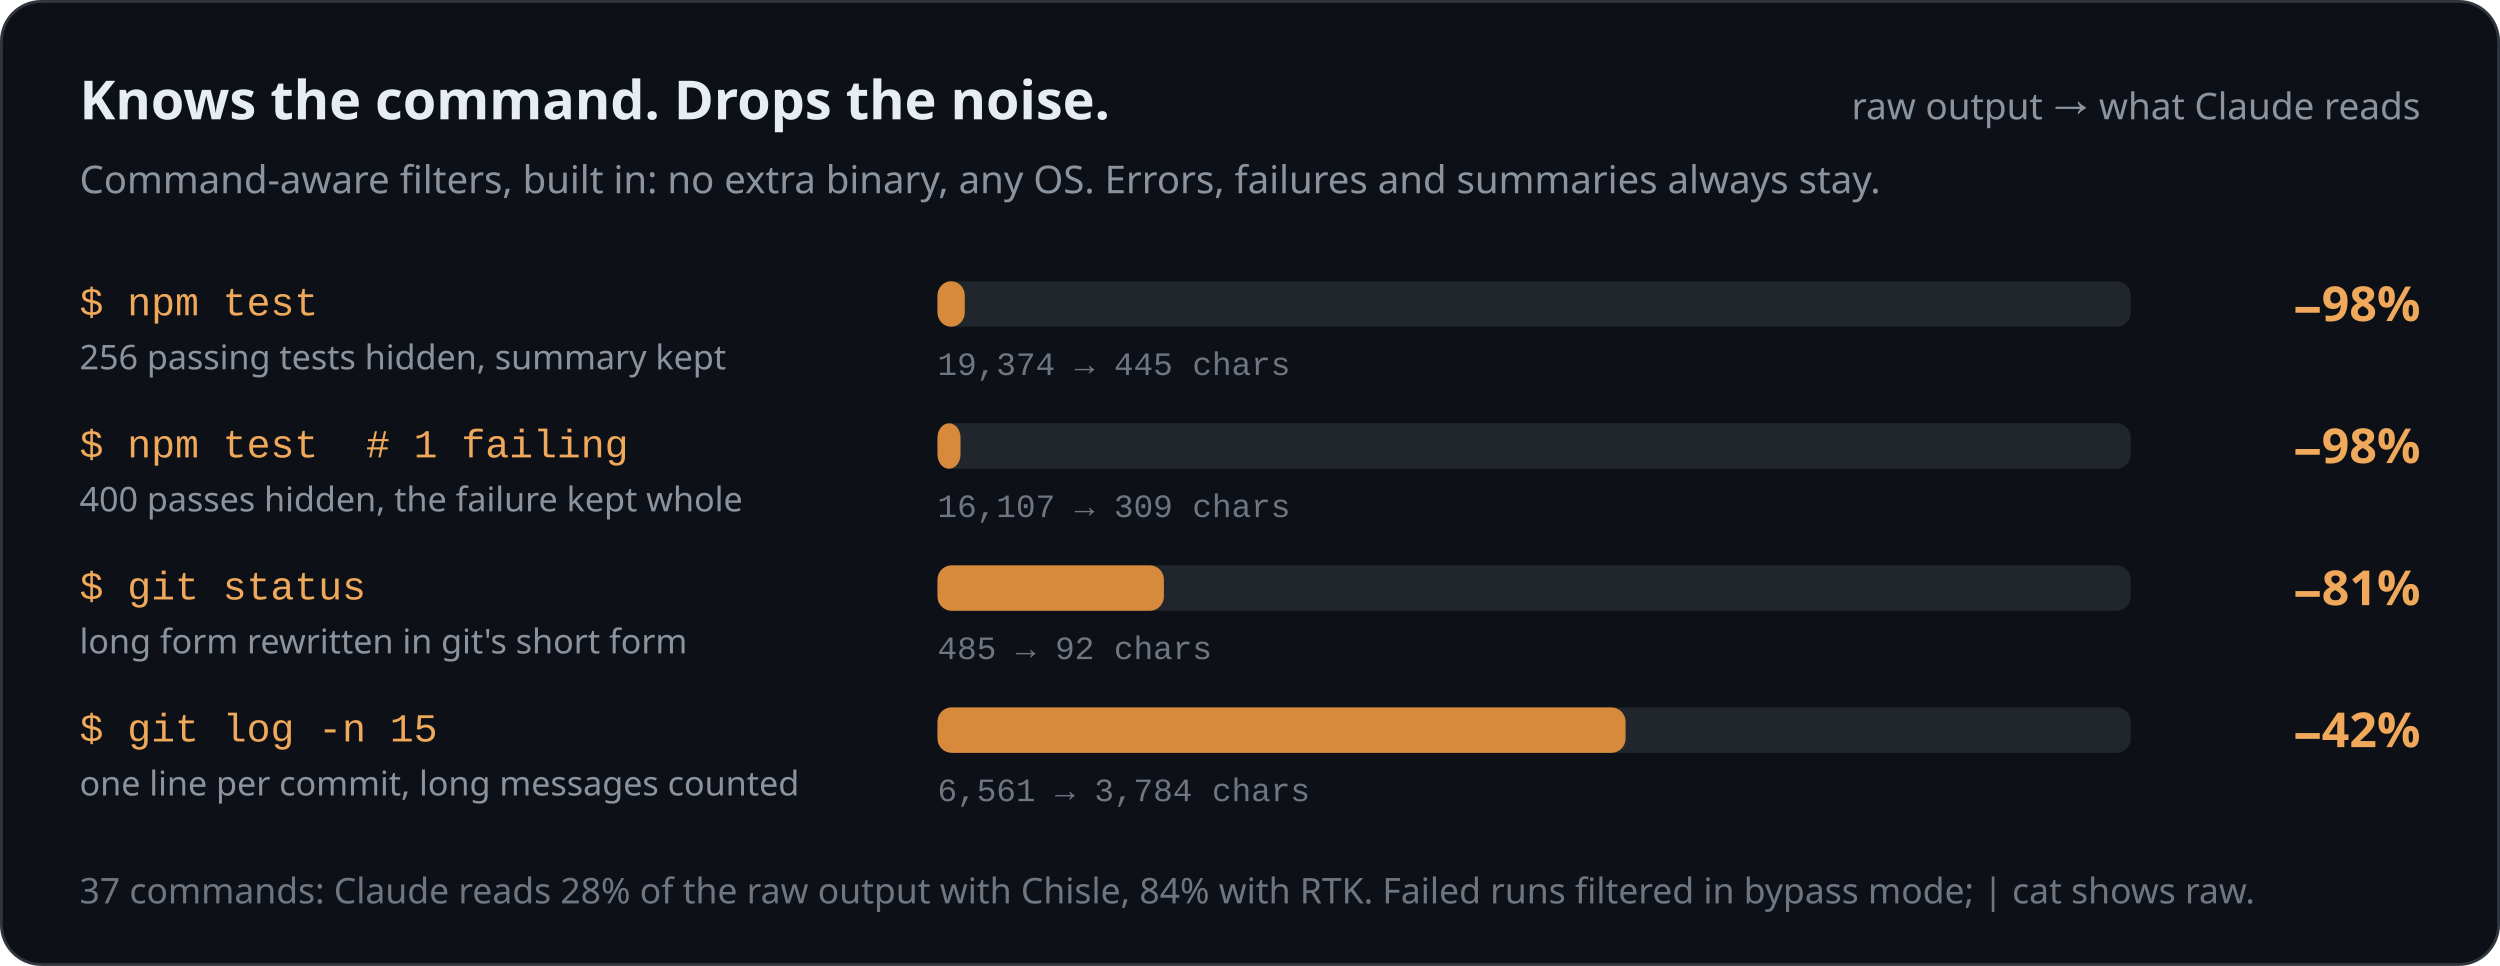
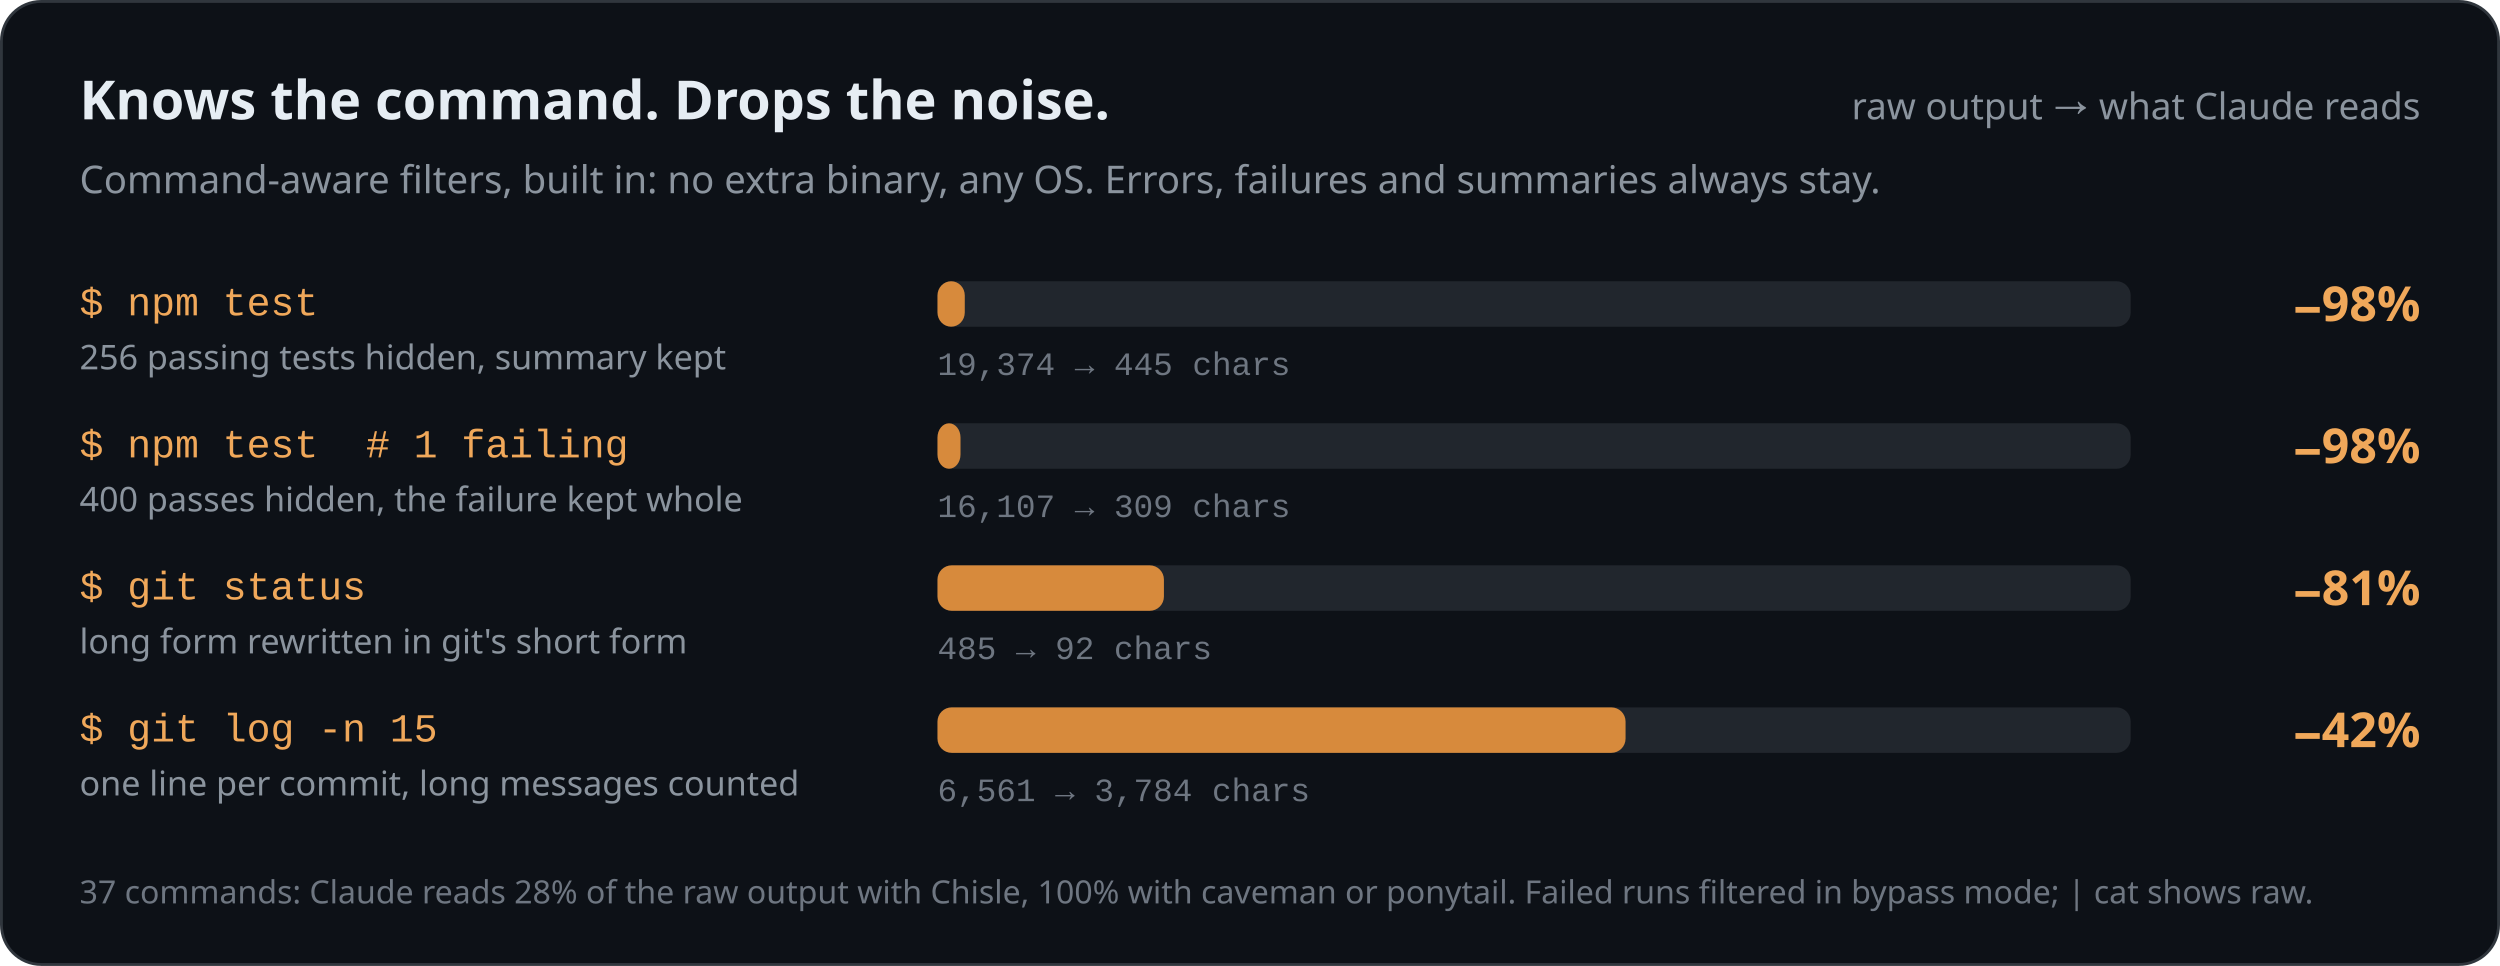
- <svg xmlns="http://www.w3.org/2000/svg" width="880" height="340" viewBox="0 0 880 340" font-family="-apple-system,BlinkMacSystemFont,'Segoe UI','Noto Sans',Helvetica,Arial,sans-serif" xml:space="preserve" role="img" aria-label="Command-aware filters on real output, raw characters to what Claude reads: npm test 19,374 to 445 (98% less), a failing npm test 16,107 to 309 (98% less), git status 485 to 92 (81% less), git log -n 15 6,561 to 3,784 (42% less). Across 37 commands Claude reads 28% of the raw output with Chisle and 84% with RTK. Errors, failures and summaries always stay.">
+ <svg xmlns="http://www.w3.org/2000/svg" width="880" height="340" viewBox="0 0 880 340" font-family="-apple-system,BlinkMacSystemFont,'Segoe UI','Noto Sans',Helvetica,Arial,sans-serif" xml:space="preserve" role="img" aria-label="Command-aware filters on real output, raw characters to what Claude reads: npm test 19,374 to 445 (98% less), a failing npm test 16,107 to 309 (98% less), git status 485 to 92 (81% less), git log -n 15 6,561 to 3,784 (42% less). Across 37 commands Claude reads 28% of the raw output with Chisle and 100% with caveman or ponytail, which never touch tool output. Errors, failures and summaries always stay.">
  <rect x="0.5" y="0.5" width="879" height="339" rx="14" fill="#0d1117" stroke="#30363d" />
  <text x="28" y="42" font-size="19" font-weight="700" fill="#e6edf3">Knows the command. Drops the noise.</text>
  <text x="852" y="42" font-size="13" fill="#8b949e" text-anchor="end">raw output → what Claude reads</text>
  <text x="28" y="68" font-size="13.5" fill="#8b949e">Command-aware filters, built in: no extra binary, any OS. Errors, failures and summaries always stay.</text>
  <text x="28" y="111" font-family="ui-monospace,SFMono-Regular,'SF Mono',Menlo,Consolas,'Liberation Mono',monospace" font-size="14" fill="#f0a85a">$ npm test</text>
  <text x="28" y="130" font-size="12" fill="#8b949e">256 passing tests hidden, summary kept</text>
  <rect x="330" y="99" width="420" height="16" rx="5" fill="#484f58" fill-opacity="0.35" />
  <rect x="330" y="99" width="9.6" height="16" rx="5" fill="#d78a3c">
    <animate attributeName="width" values="420;420;9.6;9.6;420;420" keyTimes="0;0.089;0.2;0.944;0.983;1" dur="9s" repeatCount="indefinite" calcMode="spline" keySplines="0.4 0 0.2 1;0.4 0 0.2 1;0.4 0 0.2 1;0.4 0 0.2 1;0.4 0 0.2 1" />
  </rect>
  <text x="330" y="132" font-family="ui-monospace,SFMono-Regular,'SF Mono',Menlo,Consolas,'Liberation Mono',monospace" font-size="11.5" fill="#6e7681">19,374 → 445 chars</text>
  <text x="852" y="113" font-size="17" font-weight="700" fill="#f0a85a" text-anchor="end">
    <animate attributeName="opacity" values="0;0;1;1;0;0" keyTimes="0;0.2;0.222;0.944;0.967;1" dur="9s" repeatCount="indefinite" />−98%</text>
  <text x="28" y="161" font-family="ui-monospace,SFMono-Regular,'SF Mono',Menlo,Consolas,'Liberation Mono',monospace" font-size="14" fill="#f0a85a">$ npm test  # 1 failing</text>
  <text x="28" y="180" font-size="12" fill="#8b949e">400 passes hidden, the failure kept whole</text>
  <rect x="330" y="149" width="420" height="16" rx="5" fill="#484f58" fill-opacity="0.35" />
  <rect x="330" y="149" width="8.1" height="16" rx="5" fill="#d78a3c">
    <animate attributeName="width" values="420;420;8.1;8.1;420;420" keyTimes="0;0.139;0.25;0.944;0.983;1" dur="9s" repeatCount="indefinite" calcMode="spline" keySplines="0.4 0 0.2 1;0.4 0 0.2 1;0.4 0 0.2 1;0.4 0 0.2 1;0.4 0 0.2 1" />
  </rect>
  <text x="330" y="182" font-family="ui-monospace,SFMono-Regular,'SF Mono',Menlo,Consolas,'Liberation Mono',monospace" font-size="11.5" fill="#6e7681">16,107 → 309 chars</text>
  <text x="852" y="163" font-size="17" font-weight="700" fill="#f0a85a" text-anchor="end">
    <animate attributeName="opacity" values="0;0;1;1;0;0" keyTimes="0;0.25;0.272;0.944;0.967;1" dur="9s" repeatCount="indefinite" />−98%</text>
  <text x="28" y="211" font-family="ui-monospace,SFMono-Regular,'SF Mono',Menlo,Consolas,'Liberation Mono',monospace" font-size="14" fill="#f0a85a">$ git status</text>
  <text x="28" y="230" font-size="12" fill="#8b949e">long form rewritten in git's short form</text>
  <rect x="330" y="199" width="420" height="16" rx="5" fill="#484f58" fill-opacity="0.35" />
  <rect x="330" y="199" width="79.7" height="16" rx="5" fill="#d78a3c">
    <animate attributeName="width" values="420;420;79.7;79.7;420;420" keyTimes="0;0.189;0.3;0.944;0.983;1" dur="9s" repeatCount="indefinite" calcMode="spline" keySplines="0.4 0 0.2 1;0.4 0 0.2 1;0.4 0 0.2 1;0.4 0 0.2 1;0.4 0 0.2 1" />
  </rect>
  <text x="330" y="232" font-family="ui-monospace,SFMono-Regular,'SF Mono',Menlo,Consolas,'Liberation Mono',monospace" font-size="11.5" fill="#6e7681">485 → 92 chars</text>
  <text x="852" y="213" font-size="17" font-weight="700" fill="#f0a85a" text-anchor="end">
    <animate attributeName="opacity" values="0;0;1;1;0;0" keyTimes="0;0.3;0.322;0.944;0.967;1" dur="9s" repeatCount="indefinite" />−81%</text>
  <text x="28" y="261" font-family="ui-monospace,SFMono-Regular,'SF Mono',Menlo,Consolas,'Liberation Mono',monospace" font-size="14" fill="#f0a85a">$ git log -n 15</text>
  <text x="28" y="280" font-size="12" fill="#8b949e">one line per commit, long messages counted</text>
  <rect x="330" y="249" width="420" height="16" rx="5" fill="#484f58" fill-opacity="0.35" />
  <rect x="330" y="249" width="242.2" height="16" rx="5" fill="#d78a3c">
    <animate attributeName="width" values="420;420;242.2;242.2;420;420" keyTimes="0;0.239;0.35;0.944;0.983;1" dur="9s" repeatCount="indefinite" calcMode="spline" keySplines="0.4 0 0.2 1;0.4 0 0.2 1;0.4 0 0.2 1;0.4 0 0.2 1;0.4 0 0.2 1" />
  </rect>
  <text x="330" y="282" font-family="ui-monospace,SFMono-Regular,'SF Mono',Menlo,Consolas,'Liberation Mono',monospace" font-size="11.5" fill="#6e7681">6,561 → 3,784 chars</text>
  <text x="852" y="263" font-size="17" font-weight="700" fill="#f0a85a" text-anchor="end">
    <animate attributeName="opacity" values="0;0;1;1;0;0" keyTimes="0;0.35;0.372;0.944;0.967;1" dur="9s" repeatCount="indefinite" />−42%</text>
-   <text x="28" y="318" font-size="12.5" fill="#6e7681">37 commands: Claude reads 28% of the raw output with Chisle, 84% with RTK. Failed runs filtered in bypass mode; | cat shows raw.</text>
+   <text x="28" y="318" font-size="11.3" fill="#6e7681">37 commands: Claude reads 28% of the raw output with Chisle, 100% with caveman or ponytail. Failed runs filtered in bypass mode; | cat shows raw.</text>
</svg>
